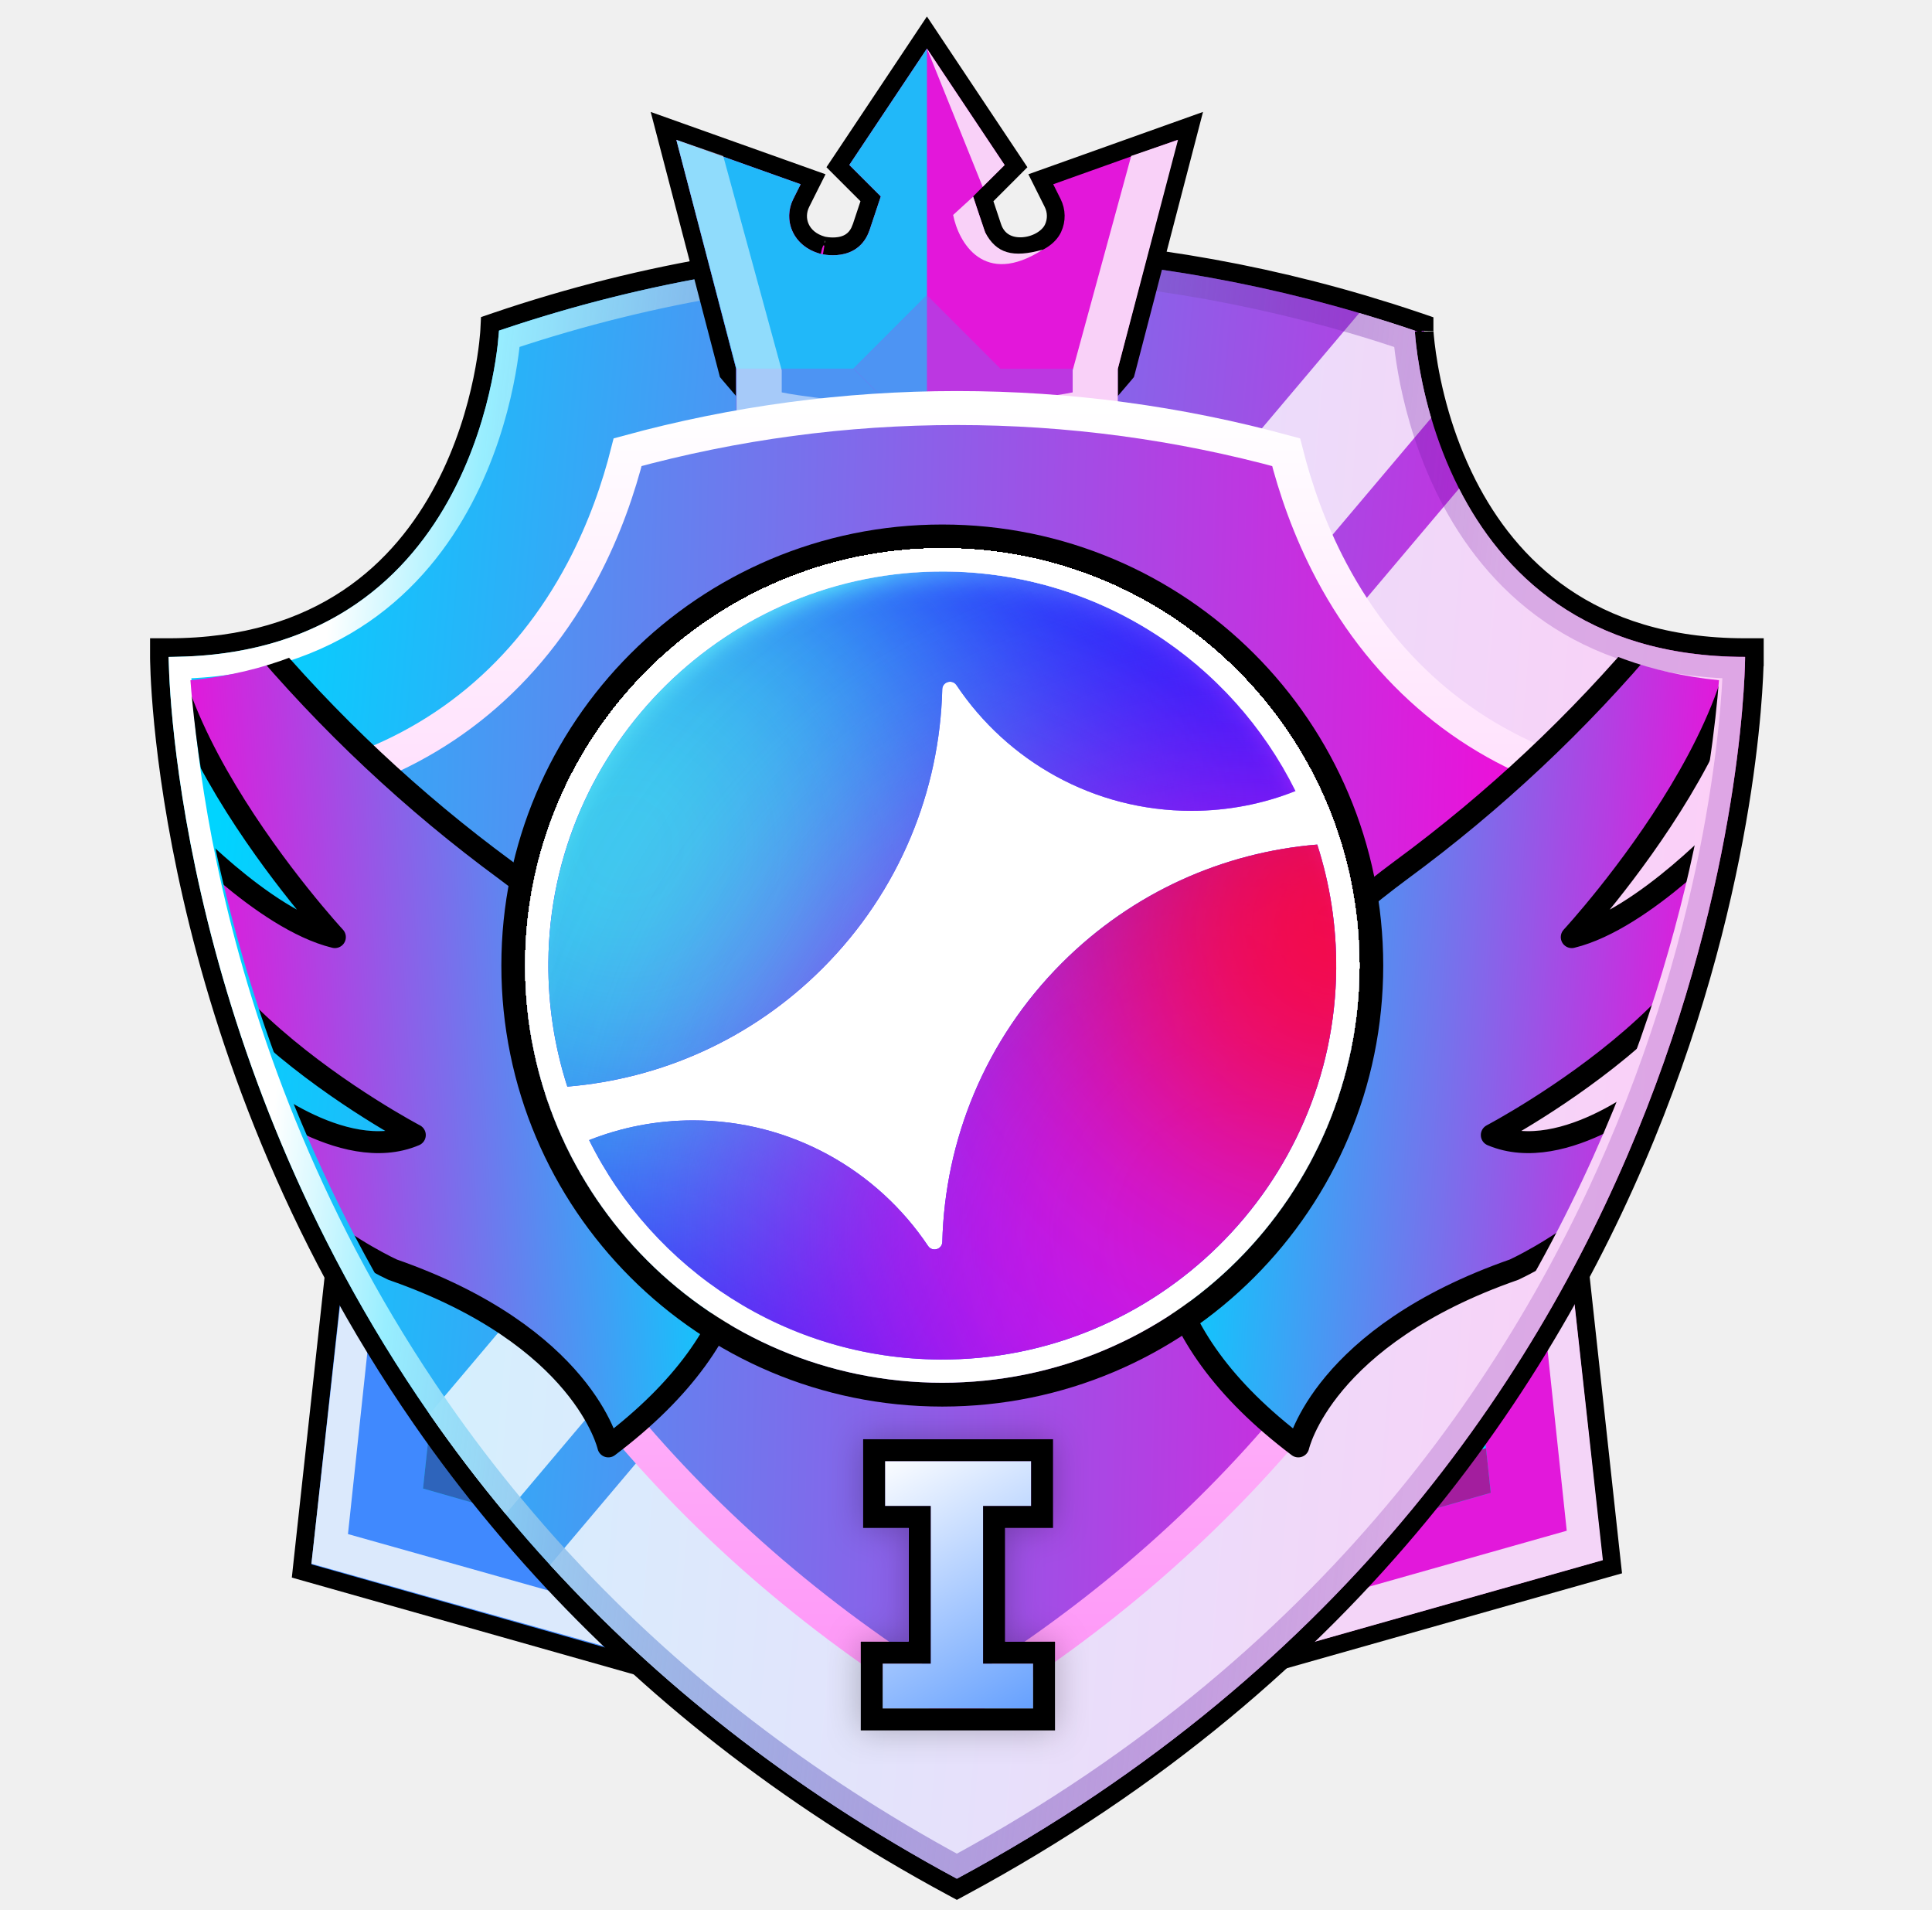
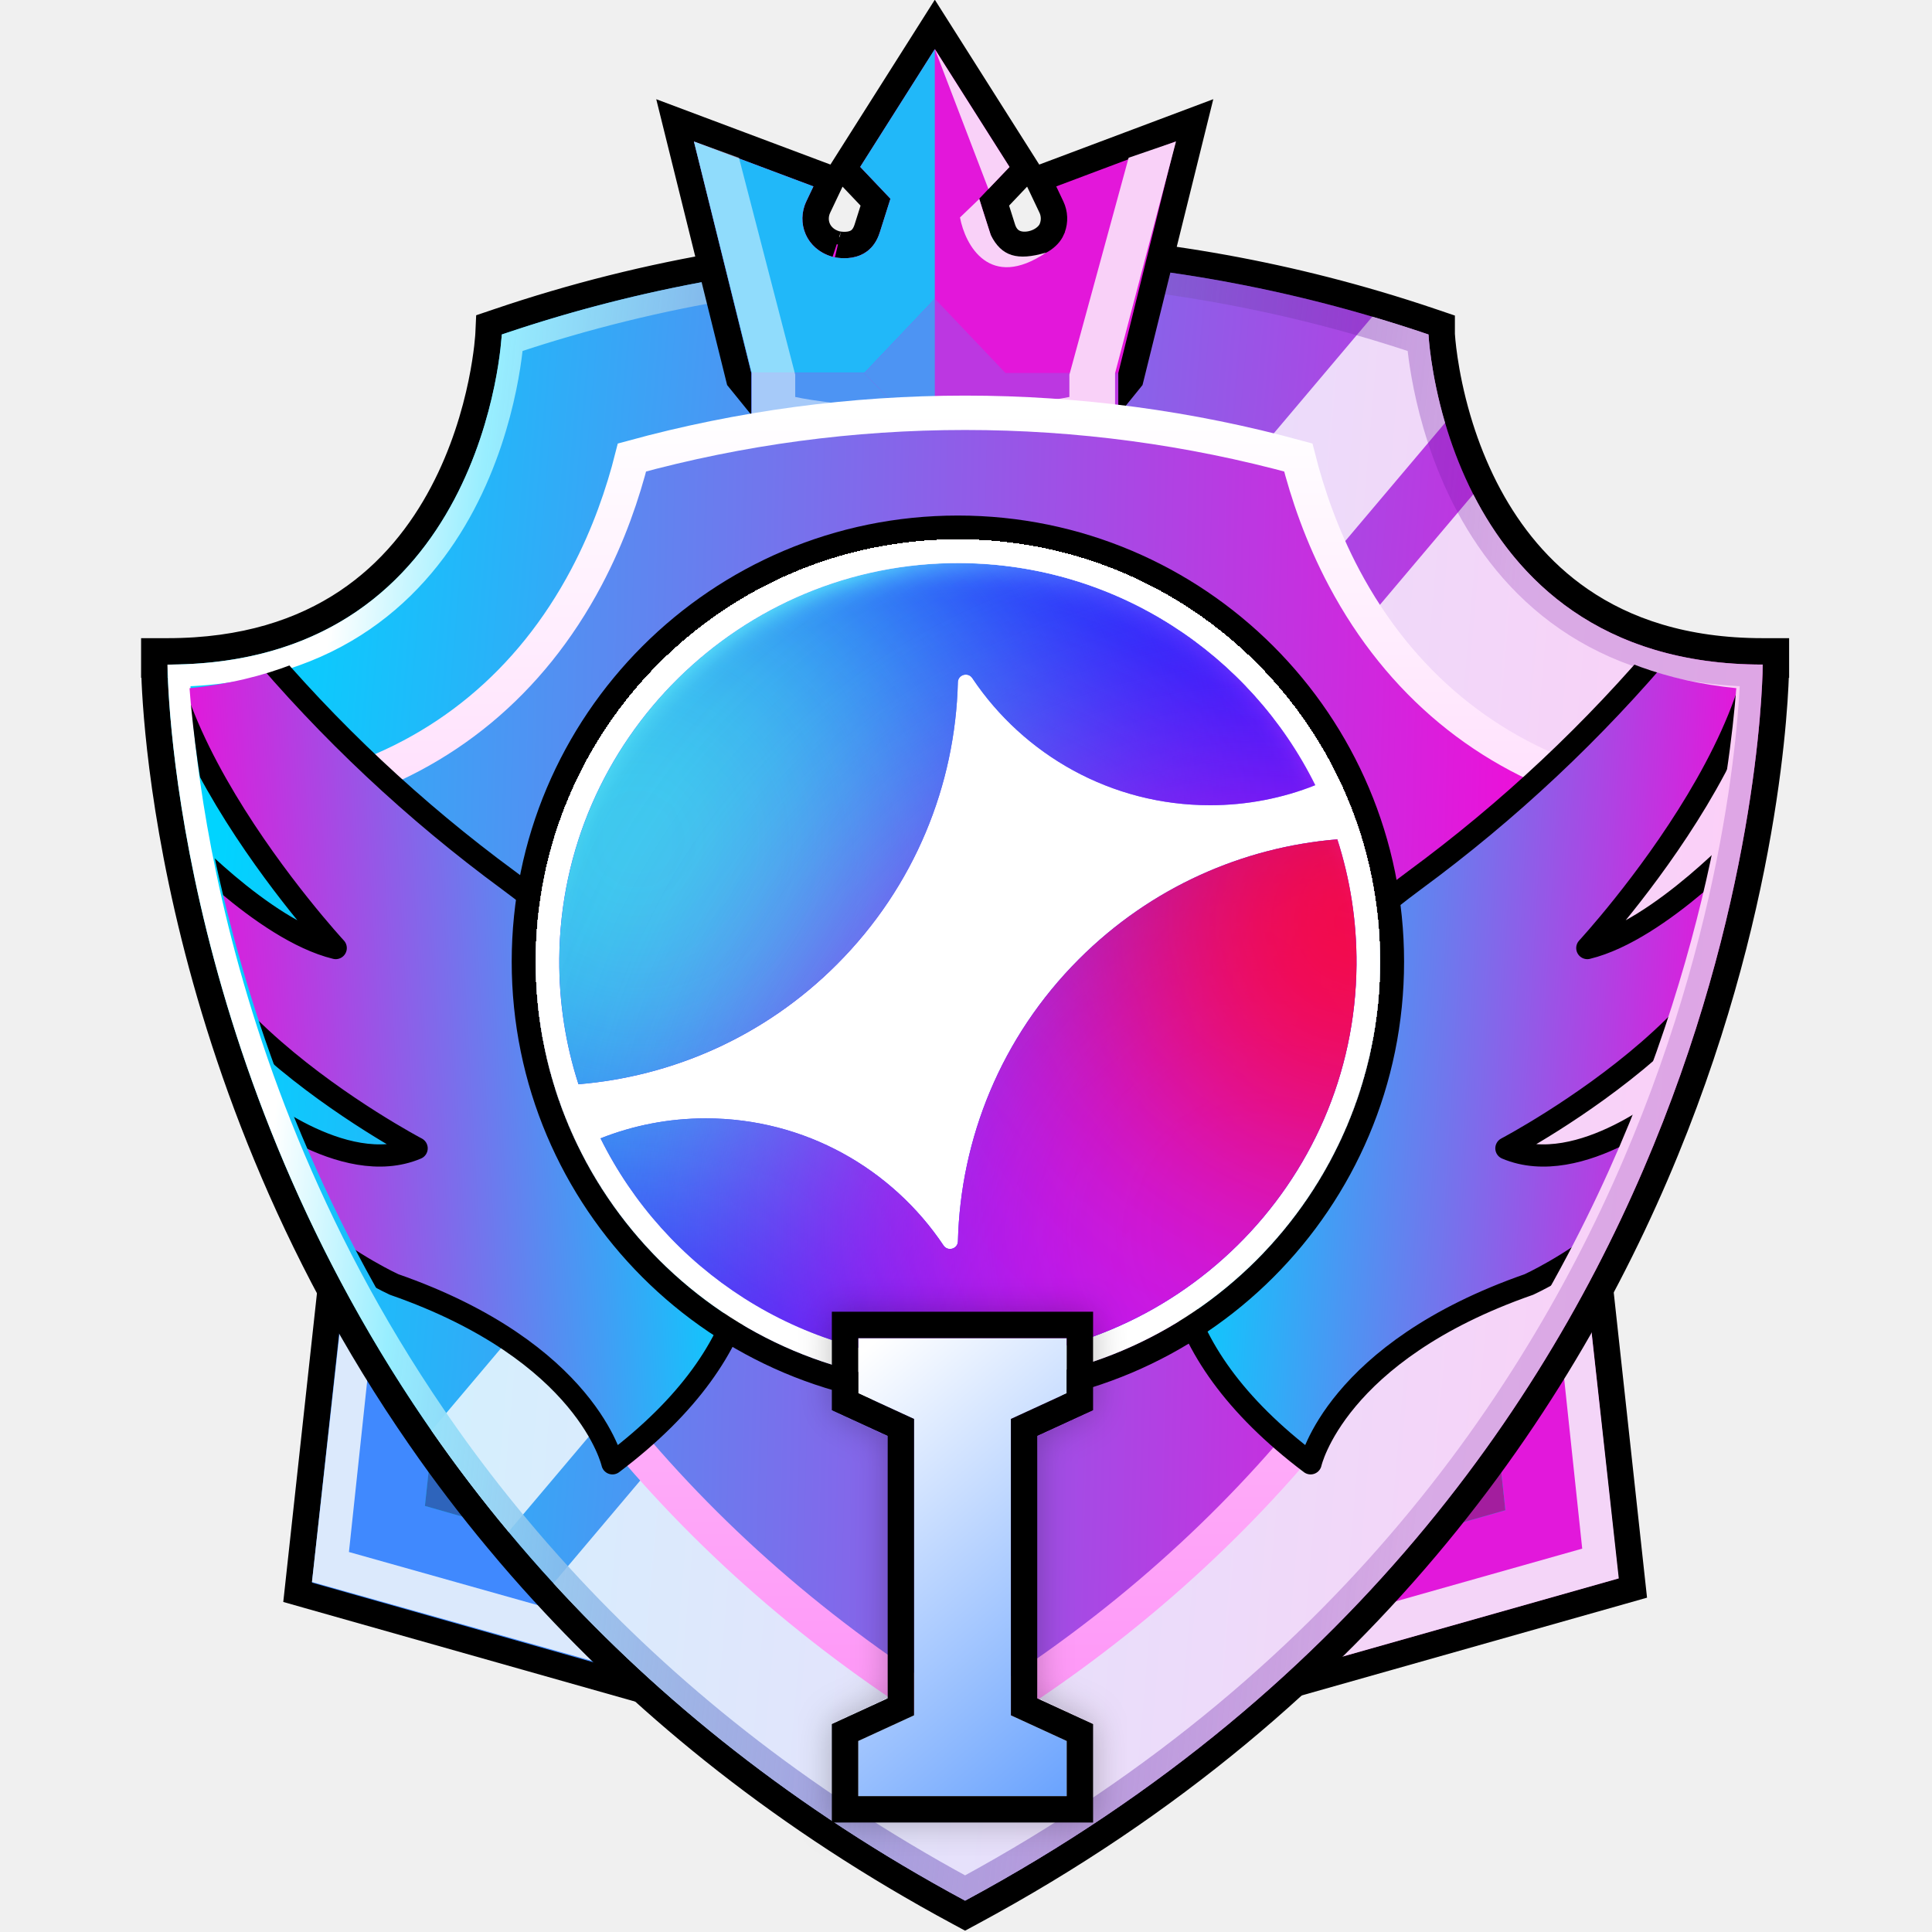
- <svg xmlns="http://www.w3.org/2000/svg" width="85" height="84" viewBox="0 0 85 84" fill="none">
-   <path d="M42.496 13.141L41.852 13.656L17.295 33.277L17.166 33.38L17.148 33.544L13.306 68.767L13.27 69.101L13.592 69.192L41.991 77.232L42.496 77.376V13.141Z" fill="#4089FE" stroke="black" stroke-width="0.794" />
-   <path d="M42.099 45.924V19.659L21.79 36.049L20.724 45.924H42.099Z" fill="#4089FE" />
-   <path d="M42.099 72.189V45.924H20.724L18.611 65.475L42.099 72.189Z" fill="url(#paint0_linear_2432_2505)" />
-   <path d="M18.823 63.51L42.099 70.224V72.189L18.611 65.475L18.823 63.51Z" fill="#2E64BB" />
-   <path d="M15.309 67.478L16.299 58.199L15.115 56.048L13.701 68.781L27.9 72.782L25.377 70.313L15.309 67.478Z" fill="#DBE9FC" />
-   <path d="M41.704 12.954L42.349 13.469L66.905 33.09L67.034 33.194L67.052 33.358L70.894 68.58L70.931 68.914L70.608 69.005L42.209 77.045L41.704 77.189V12.954Z" fill="#E218DB" stroke="black" stroke-width="0.794" />
-   <path d="M42.101 46.111V19.846L62.411 36.236L63.477 46.111H42.101Z" fill="#E218DB" />
-   <path d="M42.1 72.376V46.111H63.476L65.588 65.662L42.1 72.376Z" fill="url(#paint1_linear_2432_2505)" />
-   <path d="M65.376 63.697L42.1 70.411V72.376L65.588 65.662L65.376 63.697Z" fill="#A31E9E" />
-   <path d="M68.93 67.332L67.95 58.111L69.121 55.973L70.52 68.626L56.473 72.603L58.969 70.149L68.93 67.332Z" fill="#F4D5F8" />
-   <path d="M62.655 14.543C62.656 14.514 62.728 16.126 63.358 18.27C63.636 19.213 64.024 20.258 64.557 21.306C65.467 23.092 66.801 24.883 68.76 26.229C70.715 27.571 73.312 28.485 76.777 28.485H77.186V28.895H76.777L77.186 28.895V28.924C77.186 28.942 77.186 28.969 77.186 29.003C77.184 29.072 77.182 29.174 77.178 29.307C77.169 29.573 77.152 29.963 77.118 30.466C77.05 31.471 76.913 32.926 76.641 34.727C76.095 38.331 75.004 43.33 72.823 48.914C68.461 60.087 59.734 73.608 42.292 82.998L42.098 83.103L41.904 82.998C34.412 78.963 28.522 74.164 23.899 69.114V69.113C23.225 68.378 22.569 67.626 21.932 66.859C20.742 65.433 19.617 63.956 18.561 62.432C12.786 54.116 9.899 45.739 8.456 39.441C7.734 36.292 7.373 33.661 7.192 31.814C7.102 30.892 7.057 30.165 7.034 29.667C7.023 29.418 7.018 29.227 7.015 29.097C7.013 29.032 7.012 28.982 7.012 28.948V28.895V28.895V28.485H7.421C14.175 28.485 17.684 25.009 19.526 21.527C20.453 19.777 20.958 18.023 21.231 16.703C21.368 16.044 21.446 15.495 21.49 15.113C21.512 14.922 21.525 14.773 21.533 14.673L21.543 14.531V14.524L21.557 14.245L21.82 14.155C28.345 11.936 35.198 10.804 42.099 10.805C48.102 10.805 54.106 11.661 59.919 13.376L61.152 13.753C61.562 13.883 61.971 14.017 62.378 14.155L62.655 14.25V14.543Z" fill="url(#paint2_linear_2432_2505)" stroke="black" stroke-width="0.819" />
-   <path d="M62.966 18.385L22.247 66.598C21.065 65.181 19.947 63.713 18.898 62.198L59.803 13.769C60.623 14.01 61.437 14.268 62.246 14.543C62.246 14.543 62.323 16.198 62.966 18.385ZM76.777 28.895C76.777 28.895 76.777 63.967 42.098 82.637C34.647 78.624 28.795 73.855 24.202 68.838L64.192 21.491C66.057 25.153 69.695 28.895 76.777 28.895Z" fill="white" fill-opacity="0.8" />
-   <path d="M42.099 11.697C48.017 11.697 53.937 12.542 59.667 14.232C60.379 14.442 61.086 14.666 61.789 14.901C61.846 15.519 62.019 16.876 62.503 18.521C62.793 19.508 63.199 20.606 63.761 21.711C64.72 23.594 66.144 25.514 68.254 26.964C70.271 28.35 72.892 29.286 76.282 29.369C76.273 29.621 76.257 29.969 76.228 30.405C76.161 31.389 76.027 32.819 75.758 34.595C75.22 38.146 74.144 43.078 71.992 48.589C67.709 59.558 59.163 72.822 42.098 82.087C35.265 78.376 29.798 74.028 25.427 69.442L24.558 68.512C23.893 67.787 23.247 67.045 22.618 66.289L22.617 66.288C21.445 64.882 20.336 63.426 19.294 61.924V61.923L18.769 61.154C13.423 53.209 10.706 45.264 9.326 39.242C8.614 36.135 8.259 33.541 8.081 31.727C7.992 30.821 7.948 30.109 7.926 29.626C7.921 29.532 7.919 29.446 7.916 29.369C14.744 29.201 18.395 25.572 20.314 21.945C21.291 20.1 21.821 18.259 22.105 16.884C22.248 16.195 22.33 15.62 22.377 15.215C22.391 15.095 22.399 14.99 22.407 14.901C28.75 12.78 35.401 11.697 42.099 11.697Z" stroke="url(#paint3_linear_2432_2505)" stroke-width="0.966" />
-   <path d="M40.456 1.918L37.041 7.04L36.863 7.306L37.09 7.533L38.304 8.746L37.894 9.978L37.812 10.179C37.6 10.609 37.255 10.763 36.928 10.815C36.526 10.879 36.172 10.78 36.206 10.792L36.197 10.788L36.188 10.786C35.215 10.516 34.901 9.629 35.25 8.929L35.575 8.279L35.773 7.885L35.356 7.736L29.889 5.788L29.193 5.54L29.38 6.255L32.007 16.316L32.029 16.402L32.087 16.471L33.379 17.985L33.496 18.122H48.066L48.184 17.985L49.476 16.471L49.533 16.402L49.557 16.315L52.178 6.254L52.364 5.539L51.669 5.787L46.206 7.737L45.791 7.885L46.313 8.929C46.488 9.28 46.495 9.683 46.331 10.038L46.29 10.116C46.067 10.501 45.546 10.797 44.978 10.827C44.402 10.857 43.88 10.608 43.67 9.978L43.26 8.746L44.699 7.306L44.522 7.04L41.106 1.918L40.781 1.43L40.456 1.918Z" fill="#E317DA" stroke="black" stroke-width="0.781" />
-   <path d="M41.934 9.455L42.816 8.649C42.861 8.802 43.029 9.294 43.344 10.223C43.833 11.144 44.553 11.355 45.877 10.981C43.29 12.646 42.17 10.658 41.934 9.455Z" fill="#F9D1F8" />
-   <path d="M44.201 7.261L40.784 2.138L43.234 8.22L44.201 7.261Z" fill="#F9D1F8" />
-   <path d="M32.385 16.217L29.758 6.156L35.225 8.104L34.9 8.755C34.437 9.683 34.883 10.829 36.083 11.162C36.098 11.167 37.759 11.613 38.264 10.102L38.75 8.641L37.366 7.256L40.781 2.135V17.509H33.676L32.385 16.217Z" fill="#21B8F9" />
-   <path d="M40.781 16.217H49.178V19.447H32.384V16.217H40.781Z" fill="#BC37E1" />
-   <path d="M40.781 16.217H32.385V19.447H40.781V16.217Z" fill="#4D94F3" />
-   <path d="M44.014 16.216L40.785 12.987L37.556 16.216L40.785 19.445L44.014 16.216Z" fill="#BC37E1" />
-   <path d="M40.781 12.987V19.446L37.552 16.217L40.781 12.987Z" fill="#4D94F3" />
-   <path d="M32.407 16.229L29.758 6.15L31.818 6.859L34.393 16.29V17.259C35.2 17.431 36.818 17.587 38.226 17.825C35.885 17.983 33.593 18.209 32.407 18.426V16.229Z" fill="white" fill-opacity="0.5" />
-   <path d="M49.178 16.229L51.828 6.15L49.768 6.859L47.193 16.29V17.259C46.386 17.431 44.767 17.587 43.36 17.825C45.7 17.983 47.993 18.209 49.178 18.426V16.229Z" fill="#F9D1F8" />
-   <path d="M42.098 75.032C36.258 71.514 31.221 67.209 27.095 62.206C23.293 57.594 20.237 52.369 18.014 46.675C16.16 41.928 15.162 37.491 14.657 34.23C19.408 32.815 23.202 29.693 25.633 25.1C26.607 23.26 27.224 21.434 27.614 19.89C32.329 18.601 37.186 17.948 42.098 17.948C47.011 17.948 51.869 18.601 56.584 19.891C56.977 21.446 57.599 23.285 58.581 25.133C61.011 29.705 64.796 32.815 69.532 34.228C69.042 37.446 68.046 42.012 66.02 47.088C63.775 52.712 60.714 57.871 56.921 62.423C52.829 67.334 47.853 71.565 42.098 75.032Z" fill="url(#paint4_linear_2432_2505)" stroke="url(#paint5_linear_2432_2505)" stroke-width="1.495" />
-   <mask id="mask0_2432_2505" style="mask-type:alpha" maskUnits="userSpaceOnUse" x="8" y="11" width="68" height="71">
-     <path d="M42.002 11.815C47.956 11.815 53.91 12.665 59.673 14.365L59.674 14.366C60.089 14.488 60.504 14.614 60.916 14.745C61.034 15.539 61.237 16.592 61.584 17.773C61.905 18.861 62.355 20.079 62.982 21.312V21.314C64.053 23.416 65.668 25.609 68.094 27.276C70.098 28.653 72.583 29.618 75.628 29.921C75.553 30.869 75.424 32.144 75.192 33.681C74.651 37.252 73.567 42.221 71.399 47.774C67.148 58.661 58.732 71.793 42.002 81.111C34.979 77.198 29.427 72.62 25.039 67.826L24.541 67.275C24.047 66.723 23.562 66.161 23.089 65.591L23.086 65.588C21.907 64.175 20.792 62.71 19.744 61.199L19.744 61.198L19.214 60.424C13.835 52.428 11.098 44.426 9.707 38.357C8.99 35.227 8.632 32.62 8.455 30.807C8.423 30.487 8.399 30.191 8.378 29.922C15.08 29.256 18.86 25.406 20.888 21.575C21.978 19.515 22.561 17.477 22.874 15.968C22.968 15.512 23.037 15.1 23.09 14.745C29.198 12.804 35.58 11.815 42.002 11.815Z" fill="url(#paint6_linear_2432_2505)" />
-   </mask>
-   <g mask="url(#mask0_2432_2505)">
-     <path d="M76.028 23.637C76.028 23.637 74.717 25.465 72.71 27.881C69.449 31.777 65.731 35.267 61.637 38.275C55.986 42.467 43.806 53.573 57.12 63.622C57.12 63.622 58.192 58.782 66.613 55.847C66.613 55.847 73.941 52.499 73.002 47.746C73.002 47.746 68.846 51.29 65.633 49.927C65.633 49.927 78.639 43.1 76.188 36.245C76.188 36.245 72.343 40.444 69.151 41.22C69.151 41.22 79.593 29.932 76.028 23.637Z" fill="url(#paint7_linear_2432_2505)" stroke="black" stroke-width="0.966" stroke-linejoin="round" />
-     <path d="M7.856 23.637C7.856 23.637 9.166 25.465 11.174 27.881C14.435 31.777 18.153 35.267 22.246 38.275C27.898 42.467 40.078 53.573 26.764 63.622C26.764 63.622 25.692 58.782 17.271 55.847C17.271 55.847 9.943 52.499 10.882 47.746C10.882 47.746 15.038 51.29 18.25 49.927C18.25 49.927 5.245 43.1 7.696 36.245C7.696 36.245 11.541 40.444 14.733 41.22C14.733 41.22 4.291 29.932 7.856 23.637Z" fill="url(#paint8_linear_2432_2505)" stroke="black" stroke-width="0.966" stroke-linejoin="round" />
-     <rect x="22.582" y="23.596" width="37.75" height="37.75" rx="18.875" stroke="black" stroke-width="1.049" />
-     <g filter="url(#filter0_i_2432_2505)">
-       <circle cx="41.457" cy="42.471" r="18.351" fill="white" />
-       <path d="M41.373 59.801C50.887 59.846 58.711 52.128 58.787 42.613C58.802 40.706 58.508 38.869 57.954 37.149C53.857 37.488 49.855 39.223 46.721 42.357C43.323 45.755 41.569 50.174 41.458 54.626C41.45 54.96 41.017 55.082 40.831 54.806C38.601 51.474 34.804 49.281 30.494 49.281C28.879 49.281 27.335 49.588 25.919 50.149C28.739 55.845 34.596 59.769 41.373 59.801Z" fill="#1812FF" />
-       <path d="M41.456 30.32C41.464 29.987 41.897 29.864 42.082 30.14C44.312 33.472 48.109 35.666 52.42 35.666C54.036 35.666 55.58 35.357 56.996 34.796C54.178 29.097 48.319 25.172 41.541 25.139C32.025 25.093 24.2 32.816 24.125 42.332C24.111 44.239 24.405 46.078 24.96 47.797C29.055 47.458 33.058 45.724 36.191 42.589C39.589 39.191 41.344 34.772 41.456 30.32Z" fill="#1812FF" />
-       <mask id="mask1_2432_2505" style="mask-type:alpha" maskUnits="userSpaceOnUse" x="24" y="25" width="35" height="35">
-         <path d="M41.373 59.801C50.887 59.846 58.711 52.128 58.787 42.613C58.802 40.706 58.508 38.869 57.954 37.149C53.857 37.488 49.855 39.223 46.721 42.357C43.323 45.755 41.569 50.174 41.458 54.626C41.45 54.96 41.017 55.082 40.831 54.806C38.601 51.474 34.804 49.281 30.494 49.281C28.879 49.281 27.335 49.588 25.919 50.149C28.739 55.845 34.596 59.769 41.373 59.801Z" fill="#1812FF" />
-         <path d="M41.456 30.32C41.464 29.987 41.897 29.864 42.082 30.14C44.312 33.472 48.109 35.666 52.42 35.666C54.036 35.666 55.58 35.357 56.996 34.796C54.178 29.097 48.319 25.172 41.541 25.139C32.025 25.093 24.2 32.816 24.125 42.332C24.111 44.239 24.405 46.078 24.96 47.797C29.055 47.458 33.058 45.724 36.191 42.589C39.589 39.191 41.344 34.772 41.456 30.32Z" fill="#1812FF" />
-       </mask>
-       <g mask="url(#mask1_2432_2505)">
-         <g filter="url(#filter1_f_2432_2505)">
-           <path d="M27.521 54.834C37.255 54.834 45.145 46.916 45.145 37.149C45.145 27.382 37.255 19.464 27.521 19.464C17.787 19.464 9.896 27.382 9.896 37.149C9.896 46.916 17.787 54.834 27.521 54.834Z" fill="#3CD1EE" />
+ <svg xmlns="http://www.w3.org/2000/svg" width="256" height="256" viewBox="0 0 256 256" fill="none">
+   <g clip-path="url(#clip0_2484_2533)">
+     <path d="M129.636 38.926L126.794 41.196L51.955 100.994L51.387 101.448L51.307 102.172L39.596 209.518L39.435 210.988L40.859 211.392L127.409 235.894L129.636 236.525V38.926Z" fill="#4089FE" stroke="black" stroke-width="3.5" />
+     <path d="M127.883 139.958V59.914L65.988 109.865L62.739 139.958H127.883Z" fill="#4089FE" />
+     <path d="M127.885 220.003V139.959H62.741L56.303 199.544L127.885 220.003Z" fill="url(#paint0_linear_2484_2533)" />
+     <path d="M56.949 193.555L127.885 214.015V220.003L56.303 199.544L56.949 193.555Z" fill="#2E64BB" />
+     <path d="M46.236 205.648L49.254 177.368L45.646 170.812L41.336 209.618L84.611 221.814L76.922 214.287L46.236 205.648Z" fill="#DBE9FC" />
+     <path d="M126.14 38.357L128.982 40.627L203.82 100.425L204.389 100.879L204.468 101.603L216.179 208.948L216.34 210.419L214.916 210.823L128.366 235.324L126.14 235.955V38.357Z" fill="#E218DB" stroke="black" stroke-width="3.5" />
+     <path d="M127.889 140.528V60.484L189.785 110.435L193.033 140.528H127.889Z" fill="#E218DB" />
+     <path d="M127.888 220.573V140.528H193.032L199.469 200.113L127.888 220.573Z" fill="url(#paint1_linear_2484_2533)" />
+     <path d="M198.824 194.125L127.888 214.585V220.573L199.469 200.113L198.824 194.125Z" fill="#A31E9E" />
+     <path d="M209.651 205.202L206.665 177.099L210.235 170.584L214.498 209.147L171.688 221.266L179.294 213.786L209.651 205.202Z" fill="#F4D5F8" />
+     <path d="M191.032 44.322C191.047 44.477 191.304 49.244 193.155 55.538L193.485 56.621C194.293 59.178 195.364 61.938 196.77 64.704L197.3 65.713C200.025 70.76 203.902 75.732 209.418 79.521C215.285 83.552 223.102 86.31 233.568 86.31H235.318V88.06H233.568L235.318 88.063V88.087C235.318 88.102 235.317 88.124 235.317 88.152C235.317 88.208 235.316 88.29 235.314 88.396C235.311 88.609 235.304 88.923 235.291 89.332C235.264 90.148 235.212 91.345 235.107 92.883C234.898 95.96 234.48 100.405 233.646 105.912C231.979 116.923 228.649 132.192 221.987 149.253C208.658 183.389 181.992 224.702 128.709 253.388L127.879 253.835L127.05 253.388C104.165 241.064 86.173 226.405 72.047 210.973V210.972C69.986 208.724 67.981 206.427 66.033 204.084V204.083C62.399 199.726 58.962 195.212 55.733 190.554V190.553C38.089 165.146 29.271 139.553 24.862 120.314C22.657 110.692 21.553 102.652 21.001 97.007C20.724 94.185 20.586 91.96 20.516 90.435C20.482 89.673 20.464 89.085 20.455 88.685C20.451 88.485 20.448 88.332 20.447 88.227C20.447 88.175 20.446 88.135 20.446 88.107V88.062C20.446 88.061 20.446 88.06 22.196 88.06H20.446V86.31H22.196C42.56 86.31 53.097 75.853 58.644 65.373C61.439 60.093 62.967 54.793 63.794 50.801C64.206 48.809 64.442 47.153 64.575 46.002C64.641 45.426 64.681 44.978 64.705 44.677C64.717 44.527 64.724 44.414 64.728 44.34C64.731 44.304 64.732 44.277 64.733 44.26C64.734 44.252 64.734 44.246 64.734 44.243V44.241L64.789 43.049L65.919 42.666C85.856 35.885 106.795 32.424 127.88 32.425C146.223 32.425 164.57 35.043 182.333 40.284H182.332C184.853 41.026 187.357 41.82 189.845 42.666L191.032 43.069V44.322Z" fill="url(#paint2_linear_2484_2533)" stroke="black" stroke-width="3.5" />
+     <path d="M191.477 56.032L67.379 202.965C63.778 198.647 60.373 194.173 57.173 189.557L181.839 41.962C184.336 42.698 186.818 43.484 189.283 44.322C189.283 44.322 189.516 49.364 191.477 56.032ZM233.569 88.06C233.569 88.06 233.569 194.947 127.88 251.847C105.172 239.618 87.336 225.082 73.339 209.792L195.212 65.498C200.897 76.656 211.983 88.06 233.569 88.06Z" fill="white" fill-opacity="0.8" />
+     <path d="M127.88 35.647C145.917 35.647 163.956 38.221 181.421 43.374H181.422C183.59 44.012 185.746 44.691 187.889 45.408C188.063 47.287 188.588 51.426 190.064 56.447V56.448C190.949 59.455 192.187 62.799 193.899 66.166V66.167C196.824 71.906 201.163 77.759 207.594 82.176C213.741 86.4 221.726 89.256 232.058 89.51C232.031 90.277 231.984 91.338 231.893 92.665C231.689 95.662 231.281 100.019 230.462 105.43C228.823 116.254 225.545 131.284 218.986 148.081C205.933 181.511 179.889 221.936 127.881 250.172C105.653 238.101 88.168 223.812 74.424 208.797H74.423C72.397 206.587 70.426 204.328 68.51 202.024L68.509 202.022L67.177 200.408C64.094 196.626 61.16 192.727 58.382 188.719L58.381 188.718L57.573 187.547C40.755 162.942 32.276 138.243 28.003 119.594C25.833 110.124 24.748 102.221 24.207 96.694C23.936 93.931 23.801 91.761 23.734 90.289C23.721 90.003 23.711 89.744 23.703 89.511C44.515 89.001 55.642 77.933 61.492 66.879C64.469 61.255 66.08 55.647 66.948 51.455C67.383 49.356 67.633 47.603 67.775 46.37C67.817 46.002 67.85 45.679 67.875 45.408C87.201 38.945 107.47 35.646 127.88 35.647Z" stroke="url(#paint3_linear_2484_2533)" stroke-width="2.943" />
+     <path d="M122.391 5.568L112.504 21.178L111.775 22.33L112.713 23.319L116.01 26.79L114.912 30.258H114.913C114.645 31.105 114.259 31.579 113.899 31.864C113.525 32.16 113.08 32.329 112.602 32.409C111.579 32.581 110.672 32.305 110.844 32.365L110.801 32.351L110.758 32.338C108.355 31.635 107.527 29.322 108.423 27.433L109.365 25.449L110.182 23.729L108.399 23.06L92.569 17.121L89.455 15.953L90.255 19.181L97.861 49.845L97.954 50.223L98.199 50.526L101.94 55.14L102.465 55.788H145.275L145.8 55.14L149.54 50.526L149.785 50.222L149.879 49.844L157.47 19.179L158.269 15.95L155.155 17.12L139.341 23.062L137.56 23.73L138.376 25.45L139.317 27.432C139.731 28.306 139.772 29.307 139.434 30.208L139.362 30.387V30.388C138.899 31.447 137.528 32.355 135.985 32.44C134.589 32.515 133.352 31.914 132.826 30.257L131.731 26.789L135.026 23.319L135.965 22.33L135.236 21.178L125.348 5.568L123.869 3.234L122.391 5.568Z" fill="#E317DA" stroke="black" stroke-width="3.5" />
+     <path d="M127.204 28.814L129.76 26.358C129.89 26.826 130.377 28.323 131.288 31.154C132.705 33.961 134.788 34.604 138.622 33.464C131.132 38.541 127.89 32.479 127.204 28.814Z" fill="#F9D1F8" />
+     <path d="M133.769 22.128L123.876 6.517L130.97 25.05L133.769 22.128Z" fill="#F9D1F8" />
+     <path d="M99.557 49.423L91.952 18.76L107.782 24.698L106.84 26.682C105.498 29.509 106.791 33.001 110.264 34.017C110.308 34.033 115.118 35.392 116.579 30.786L117.987 26.334L113.98 22.114L123.867 6.505V53.36H103.297L99.557 49.423Z" fill="#21B8F9" />
+     <path d="M123.869 49.423H148.179V59.265H99.558V49.423H123.869Z" fill="#BC37E1" />
+     <path d="M123.867 49.423H99.557V59.265H123.867V49.423Z" fill="#4D94F3" />
+     <path d="M133.226 49.421L123.877 39.58L114.528 49.421L123.877 59.262L133.226 49.421Z" fill="#BC37E1" />
+     <path d="M123.867 39.58V59.264L114.517 49.422L123.867 39.58Z" fill="#4D94F3" />
+     <path d="M99.624 49.458L91.952 18.744L97.916 20.902L105.372 49.645V52.6C107.709 53.122 112.395 53.598 116.469 54.323C109.693 54.804 103.055 55.495 99.624 56.154V49.458Z" fill="white" fill-opacity="0.5" />
+     <path d="M147.752 49.458L155.828 18.744L149.55 20.902L141.701 49.645V52.6C139.241 53.122 134.309 53.598 130.02 54.323C137.152 54.804 144.14 55.495 147.752 56.154V49.458Z" fill="#F9D1F8" />
+     <path d="M127.883 228.669C110.085 217.948 94.734 204.827 82.158 189.579C70.571 175.525 61.258 159.601 54.482 142.248C48.832 127.779 45.792 114.259 44.253 104.32C58.732 100.008 70.295 90.493 77.702 76.496C80.671 70.888 82.551 65.324 83.741 60.618C98.109 56.687 112.913 54.697 127.883 54.697C142.855 54.697 157.66 56.687 172.03 60.62C173.228 65.358 175.123 70.964 178.117 76.596C185.522 90.528 197.056 100.006 211.489 104.313C209.997 114.12 206.962 128.037 200.787 143.505C193.946 160.644 184.617 176.369 173.057 190.242C160.587 205.207 145.422 218.102 127.883 228.669Z" fill="url(#paint4_linear_2484_2533)" stroke="url(#paint5_linear_2484_2533)" stroke-width="4.555" />
+     <mask id="mask0_2484_2533" style="mask-type:alpha" maskUnits="userSpaceOnUse" x="25" y="36" width="206" height="212">
+       <path d="M127.59 36.008C145.732 36.008 163.878 38.597 181.442 43.779L181.445 43.782C182.711 44.155 183.974 44.538 185.232 44.937C185.591 47.355 186.21 50.566 187.268 54.164C188.244 57.479 189.617 61.193 191.528 64.951V64.957C194.793 71.364 199.714 78.047 207.108 83.127C213.215 87.322 220.788 90.263 230.067 91.187C229.84 94.076 229.447 97.963 228.738 102.647C227.091 113.529 223.787 128.671 217.179 145.597C204.223 178.776 178.575 218.796 127.59 247.195C106.183 235.269 89.264 221.316 75.892 206.708L74.373 205.03C72.867 203.345 71.392 201.634 69.948 199.897L69.939 199.888C66.346 195.579 62.948 191.116 59.756 186.51L59.753 186.507L58.139 184.148C41.744 159.779 33.403 135.394 29.164 116.897C26.979 107.358 25.89 99.414 25.349 93.887C25.253 92.911 25.179 92.01 25.115 91.19C45.539 89.162 57.06 77.428 63.24 65.753C66.563 59.474 68.341 53.263 69.293 48.663C69.581 47.274 69.79 46.018 69.951 44.937C88.568 39.021 108.015 36.007 127.59 36.008Z" fill="url(#paint6_linear_2484_2533)" />
+     </mask>
+     <g mask="url(#mask0_2484_2533)">
+       <path d="M231.287 72.036C231.287 72.036 227.292 77.606 221.174 84.971C211.235 96.843 199.905 107.478 187.429 116.648C170.205 129.422 133.086 163.27 173.661 193.896C173.661 193.896 176.929 179.143 202.592 170.2C202.592 170.2 224.925 159.996 222.064 145.513C222.064 145.513 209.398 156.312 199.607 152.159C199.607 152.159 239.244 131.351 231.775 110.461C231.775 110.461 220.056 123.256 210.328 125.621C210.328 125.621 242.149 91.221 231.287 72.036Z" fill="url(#paint7_linear_2484_2533)" stroke="black" stroke-width="2.943" stroke-linejoin="round" />
+       <path d="M23.525 72.036C23.525 72.036 27.52 77.606 33.638 84.971C43.577 96.843 54.907 107.478 67.383 116.648C84.607 129.422 121.726 163.27 81.151 193.896C81.151 193.896 77.883 179.143 52.22 170.2C52.22 170.2 29.887 159.996 32.748 145.513C32.748 145.513 45.414 156.312 55.205 152.159C55.205 152.159 15.568 131.351 23.038 110.461C23.038 110.461 34.757 123.256 44.484 125.621C44.484 125.621 12.663 91.221 23.525 72.036Z" fill="url(#paint8_linear_2484_2533)" stroke="black" stroke-width="2.943" stroke-linejoin="round" />
+       <rect x="69.402" y="69.91" width="115.047" height="115.047" rx="57.523" stroke="black" stroke-width="3.196" />
+       <g filter="url(#filter0_i_2484_2533)">
+         <circle cx="126.926" cy="127.433" r="55.926" fill="white" />
+         <path d="M126.672 180.252C155.667 180.389 179.509 156.865 179.742 127.868C179.787 122.054 178.891 116.457 177.202 111.216C164.717 112.249 152.522 117.536 142.971 127.088C132.614 137.445 127.269 150.91 126.929 164.479C126.904 165.496 125.585 165.869 125.021 165.027C118.224 154.873 106.651 148.188 93.515 148.188C88.594 148.188 83.888 149.126 79.573 150.836C88.166 168.193 106.017 180.152 126.672 180.252Z" fill="#1812FF" />
+         <path d="M126.924 90.404C126.949 89.388 128.268 89.014 128.833 89.857C135.629 100.01 147.202 106.695 160.338 106.695C165.264 106.695 169.969 105.754 174.284 104.044C165.695 86.678 147.841 74.715 127.182 74.615C98.182 74.474 74.336 98.01 74.108 127.011C74.062 132.825 74.958 138.427 76.651 143.668C89.132 142.635 101.331 137.348 110.879 127.796C121.235 117.438 126.584 103.973 126.924 90.404Z" fill="#1812FF" />
+         <mask id="mask1_2484_2533" style="mask-type:alpha" maskUnits="userSpaceOnUse" x="74" y="74" width="106" height="107">
+           <path d="M126.674 180.252C155.669 180.389 179.511 156.866 179.743 127.869C179.789 122.055 178.893 116.457 177.204 111.217C164.719 112.25 152.524 117.536 142.972 127.089C132.616 137.445 127.271 150.911 126.931 164.48C126.906 165.497 125.587 165.87 125.022 165.027C118.226 154.874 106.653 148.189 93.516 148.189C88.595 148.189 83.89 149.127 79.575 150.836C88.168 168.194 106.018 180.152 126.674 180.252Z" fill="#1812FF" />
+           <path d="M126.926 90.405C126.951 89.388 128.27 89.015 128.834 89.857C135.631 100.011 147.203 106.696 160.34 106.696C165.266 106.696 169.971 105.754 174.286 104.045C165.697 86.679 147.843 74.716 127.183 74.616C98.184 74.475 74.338 98.011 74.109 127.012C74.064 132.826 74.96 138.427 76.653 143.668C89.134 142.635 101.333 137.349 110.881 127.796C121.237 117.439 126.586 103.974 126.926 90.405Z" fill="#1812FF" />
+         </mask>
+         <g mask="url(#mask1_2484_2533)">
+           <g filter="url(#filter1_f_2484_2533)">
+             <path d="M84.454 165.113C114.119 165.113 138.167 140.983 138.167 111.217C138.167 81.45 114.119 57.32 84.454 57.32C54.79 57.32 30.742 81.45 30.742 111.217C30.742 140.983 54.79 165.113 84.454 165.113Z" fill="#3CD1EE" />
+           </g>
+           <g filter="url(#filter2_f_2484_2533)">
+             <path d="M167.204 224.763C201.109 224.763 228.595 197.182 228.595 163.161C228.595 129.139 201.109 101.559 167.204 101.559C133.298 101.559 105.812 129.139 105.812 163.161C105.812 197.182 133.298 224.763 167.204 224.763Z" fill="#CB19EA" />
+           </g>
        </g>
-         <g filter="url(#filter2_f_2432_2505)">
-           <path d="M54.672 74.406C65.798 74.406 74.817 65.356 74.817 54.193C74.817 43.03 65.798 33.98 54.672 33.98C43.547 33.98 34.528 43.03 34.528 54.193C34.528 65.356 43.547 74.406 54.672 74.406Z" fill="#CB19EA" />
-         </g>
-       </g>
-       <mask id="mask2_2432_2505" style="mask-type:alpha" maskUnits="userSpaceOnUse" x="25" y="37" width="34" height="23">
-         <path d="M41.373 59.801C50.887 59.846 58.711 52.128 58.787 42.613C58.802 40.706 58.508 38.869 57.954 37.149C53.857 37.488 49.855 39.223 46.721 42.357C43.323 45.756 41.569 50.174 41.458 54.626C41.45 54.96 41.017 55.082 40.831 54.806C38.601 51.474 34.804 49.281 30.494 49.281C28.879 49.281 27.335 49.588 25.919 50.149C28.739 55.845 34.596 59.769 41.373 59.801Z" fill="#1812FF" />
-       </mask>
-       <g mask="url(#mask2_2432_2505)">
-         <g filter="url(#filter3_f_2432_2505)">
-           <path d="M48.212 40.733C48.212 46.816 52.915 51.748 58.716 51.748C64.517 51.748 69.22 46.816 69.22 40.733C69.22 34.649 64.517 29.717 58.716 29.717C52.915 29.717 48.212 34.649 48.212 40.733Z" fill="#FF0833" />
+         <mask id="mask2_2484_2533" style="mask-type:alpha" maskUnits="userSpaceOnUse" x="79" y="111" width="101" height="70">
+           <path d="M126.675 180.252C155.67 180.389 179.512 156.866 179.744 127.869C179.79 122.055 178.894 116.457 177.205 111.217C164.72 112.25 152.525 117.536 142.973 127.089C132.616 137.446 127.272 150.911 126.932 164.48C126.907 165.497 125.588 165.87 125.023 165.028C118.226 154.874 106.654 148.189 93.517 148.189C88.596 148.189 83.891 149.127 79.576 150.836C88.169 168.194 106.019 180.153 126.675 180.252Z" fill="#1812FF" />
+         </mask>
+         <g mask="url(#mask2_2484_2533)">
+           <g filter="url(#filter3_f_2484_2533)">
+             <path d="M147.517 122.137C147.517 140.678 161.849 155.708 179.528 155.708C197.208 155.708 211.54 140.678 211.54 122.137C211.54 103.596 197.208 88.566 179.528 88.566C161.849 88.566 147.517 103.596 147.517 122.137Z" fill="#FF0833" />
+           </g>
        </g>
      </g>
    </g>
-   </g>
-   <g filter="url(#filter4_d_2432_2505)">
-     <mask id="path-38-outside-1_2432_2505" maskUnits="userSpaceOnUse" x="37.733" y="63.149" width="9" height="13" fill="black">
-       <rect fill="white" x="37.733" y="63.149" width="9" height="13" />
-       <path d="M38.834 75.149V73.176H40.947V66.243H38.938V64.27H45.365V66.243H43.252V73.176H45.452V75.149H38.834Z" />
-     </mask>
-     <path d="M38.834 75.149V73.176H40.947V66.243H38.938V64.27H45.365V66.243H43.252V73.176H45.452V75.149H38.834Z" fill="url(#paint9_linear_2432_2505)" />
-     <path d="M38.834 75.149H37.868V76.115H38.834V75.149ZM38.834 73.176V72.21H37.868V73.176H38.834ZM40.947 73.176V74.141H41.912V73.176H40.947ZM40.947 66.243H41.912V65.277H40.947V66.243ZM38.938 66.243H37.972V67.209H38.938V66.243ZM38.938 64.27V63.304H37.972V64.27H38.938ZM45.365 64.27H46.33V63.304H45.365V64.27ZM45.365 66.243V67.209H46.33V66.243H45.365ZM43.252 66.243V65.277H42.286V66.243H43.252ZM43.252 73.176H42.286V74.141H43.252V73.176ZM45.452 73.176H46.418V72.21H45.452V73.176ZM45.452 75.149V76.115H46.418V75.149H45.452ZM38.834 75.149H39.799V73.176H38.834H37.868V75.149H38.834ZM38.834 73.176V74.141H40.947V73.176V72.21H38.834V73.176ZM40.947 73.176H41.912V66.243H40.947H39.981V73.176H40.947ZM40.947 66.243V65.277H38.938V66.243V67.209H40.947V66.243ZM38.938 66.243H39.904V64.27H38.938H37.972V66.243H38.938ZM38.938 64.27V65.235H45.365V64.27V63.304H38.938V64.27ZM45.365 64.27H44.399V66.243H45.365H46.33V64.27H45.365ZM45.365 66.243V65.277H43.252V66.243V67.209H45.365V66.243ZM43.252 66.243H42.286V73.176H43.252H44.218V66.243H43.252ZM43.252 73.176V74.141H45.452V73.176V72.21H43.252V73.176ZM45.452 73.176H44.486V75.149H45.452H46.418V73.176H45.452ZM45.452 75.149V74.183H38.834V75.149V76.115H45.452V75.149Z" fill="black" mask="url(#path-38-outside-1_2432_2505)" />
+     <g filter="url(#filter4_d_2484_2533)">
+       <mask id="path-38-outside-1_2484_2533" maskUnits="userSpaceOnUse" x="110" y="173" width="35" height="69" fill="black">
+         <rect fill="white" x="110" y="173" width="35" height="69" />
+         <path d="M141.345 238H113.72V230.69L121.115 227.29V188.02L113.72 184.62V177.31H141.345V184.62L133.95 188.02V227.29L141.345 230.69V238Z" />
+       </mask>
+       <path d="M141.345 238H113.72V230.69L121.115 227.29V188.02L113.72 184.62V177.31H141.345V184.62L133.95 188.02V227.29L141.345 230.69V238Z" fill="url(#paint9_linear_2484_2533)" />
+       <path d="M141.345 238V241.5H144.845V238H141.345ZM113.72 238H110.22V241.5H113.72V238ZM113.72 230.69L112.258 227.51L110.22 228.447V230.69H113.72ZM121.115 227.29L122.577 230.47L124.615 229.533V227.29H121.115ZM121.115 188.02H124.615V185.777L122.577 184.84L121.115 188.02ZM113.72 184.62H110.22V186.863L112.258 187.8L113.72 184.62ZM113.72 177.31V173.81H110.22V177.31H113.72ZM141.345 177.31H144.845V173.81H141.345V177.31ZM141.345 184.62L142.807 187.8L144.845 186.863V184.62H141.345ZM133.95 188.02L132.488 184.84L130.45 185.777V188.02H133.95ZM133.95 227.29H130.45V229.533L132.488 230.47L133.95 227.29ZM141.345 230.69H144.845V228.447L142.807 227.51L141.345 230.69ZM141.345 238V234.5H113.72V238V241.5H141.345V238ZM113.72 238H117.22V230.69H113.72H110.22V238H113.72ZM113.72 230.69L115.182 233.87L122.577 230.47L121.115 227.29L119.653 224.11L112.258 227.51L113.72 230.69ZM121.115 227.29H124.615V188.02H121.115H117.615V227.29H121.115ZM121.115 188.02L122.577 184.84L115.182 181.44L113.72 184.62L112.258 187.8L119.653 191.2L121.115 188.02ZM113.72 184.62H117.22V177.31H113.72H110.22V184.62H113.72ZM113.72 177.31V180.81H141.345V177.31V173.81H113.72V177.31ZM141.345 177.31H137.845V184.62H141.345H144.845V177.31H141.345ZM141.345 184.62L139.883 181.44L132.488 184.84L133.95 188.02L135.412 191.2L142.807 187.8L141.345 184.62ZM133.95 188.02H130.45V227.29H133.95H137.45V188.02H133.95ZM133.95 227.29L132.488 230.47L139.883 233.87L141.345 230.69L142.807 227.51L135.412 224.11L133.95 227.29ZM141.345 230.69H137.845V238H141.345H144.845V230.69H141.345Z" fill="black" mask="url(#path-38-outside-1_2484_2533)" />
+     </g>
  </g>
  <defs>
-     <filter id="filter0_i_2432_2505" x="23.106" y="24.12" width="36.701" height="37.925" filterUnits="userSpaceOnUse" color-interpolation-filters="sRGB">
+     <filter id="filter0_i_2484_2533" x="71" y="71.508" width="111.851" height="115.58" filterUnits="userSpaceOnUse" color-interpolation-filters="sRGB">
      <feFlood flood-opacity="0" result="BackgroundImageFix" />
      <feBlend mode="normal" in="SourceGraphic" in2="BackgroundImageFix" result="shape" />
      <feColorMatrix in="SourceAlpha" type="matrix" values="0 0 0 0 0 0 0 0 0 0 0 0 0 0 0 0 0 0 127 0" result="hardAlpha" />
-       <feOffset dy="1.223" />
-       <feGaussianBlur stdDeviation="0.612" />
+       <feOffset dy="3.728" />
+       <feGaussianBlur stdDeviation="1.864" />
      <feComposite in2="hardAlpha" operator="arithmetic" k2="-1" k3="1" />
      <feColorMatrix type="matrix" values="0 0 0 0 1 0 0 0 0 1 0 0 0 0 1 0 0 0 1 0" />
-       <feBlend mode="overlay" in2="shape" result="effect1_innerShadow_2432_2505" />
+       <feBlend mode="overlay" in2="shape" result="effect1_innerShadow_2484_2533" />
    </filter>
-     <filter id="filter1_f_2432_2505" x="-4.546" y="5.022" width="64.134" height="64.255" filterUnits="userSpaceOnUse" color-interpolation-filters="sRGB">
+     <filter id="filter1_f_2484_2533" x="-13.274" y="13.305" width="195.456" height="195.824" filterUnits="userSpaceOnUse" color-interpolation-filters="sRGB">
      <feFlood flood-opacity="0" result="BackgroundImageFix" />
      <feBlend mode="normal" in="SourceGraphic" in2="BackgroundImageFix" result="shape" />
-       <feGaussianBlur stdDeviation="7.221" result="effect1_foregroundBlur_2432_2505" />
+       <feGaussianBlur stdDeviation="22.008" result="effect1_foregroundBlur_2484_2533" />
    </filter>
-     <filter id="filter2_f_2432_2505" x="20.086" y="19.537" width="69.173" height="69.311" filterUnits="userSpaceOnUse" color-interpolation-filters="sRGB">
+     <filter id="filter2_f_2484_2533" x="61.796" y="57.543" width="210.814" height="211.235" filterUnits="userSpaceOnUse" color-interpolation-filters="sRGB">
      <feFlood flood-opacity="0" result="BackgroundImageFix" />
      <feBlend mode="normal" in="SourceGraphic" in2="BackgroundImageFix" result="shape" />
-       <feGaussianBlur stdDeviation="7.221" result="effect1_foregroundBlur_2432_2505" />
+       <feGaussianBlur stdDeviation="22.008" result="effect1_foregroundBlur_2484_2533" />
    </filter>
-     <filter id="filter3_f_2432_2505" x="36.658" y="18.163" width="44.116" height="45.139" filterUnits="userSpaceOnUse" color-interpolation-filters="sRGB">
+     <filter id="filter3_f_2484_2533" x="112.304" y="53.354" width="134.449" height="137.567" filterUnits="userSpaceOnUse" color-interpolation-filters="sRGB">
      <feFlood flood-opacity="0" result="BackgroundImageFix" />
      <feBlend mode="normal" in="SourceGraphic" in2="BackgroundImageFix" result="shape" />
-       <feGaussianBlur stdDeviation="5.777" result="effect1_foregroundBlur_2432_2505" />
+       <feGaussianBlur stdDeviation="17.606" result="effect1_foregroundBlur_2484_2533" />
    </filter>
-     <filter id="filter4_d_2432_2505" x="36.413" y="61.849" width="11.46" height="15.722" filterUnits="userSpaceOnUse" color-interpolation-filters="sRGB">
+     <filter id="filter4_d_2484_2533" x="105.785" y="169.375" width="43.495" height="76.56" filterUnits="userSpaceOnUse" color-interpolation-filters="sRGB">
      <feFlood flood-opacity="0" result="BackgroundImageFix" />
      <feColorMatrix in="SourceAlpha" type="matrix" values="0 0 0 0 0 0 0 0 0 0 0 0 0 0 0 0 0 0 127 0" result="hardAlpha" />
      <feOffset />
-       <feGaussianBlur stdDeviation="0.728" />
+       <feGaussianBlur stdDeviation="2.217" />
      <feComposite in2="hardAlpha" operator="out" />
      <feColorMatrix type="matrix" values="0 0 0 0 0 0 0 0 0 0 0 0 0 0 0 0 0 0 0.25 0" />
-       <feBlend mode="normal" in2="BackgroundImageFix" result="effect1_dropShadow_2432_2505" />
-       <feBlend mode="normal" in="SourceGraphic" in2="effect1_dropShadow_2432_2505" result="shape" />
+       <feBlend mode="normal" in2="BackgroundImageFix" result="effect1_dropShadow_2484_2533" />
+       <feBlend mode="normal" in="SourceGraphic" in2="effect1_dropShadow_2484_2533" result="shape" />
    </filter>
-     <linearGradient id="paint0_linear_2432_2505" x1="19.724" y1="67.832" x2="43.73" y2="65.908" gradientUnits="userSpaceOnUse">
+     <linearGradient id="paint0_linear_2484_2533" x1="59.693" y1="206.728" x2="132.855" y2="200.864" gradientUnits="userSpaceOnUse">
      <stop stop-color="#00D4FF" />
      <stop offset="1" stop-color="#FF00D6" />
    </linearGradient>
-     <linearGradient id="paint1_linear_2432_2505" x1="64.476" y1="68.019" x2="40.469" y2="66.095" gradientUnits="userSpaceOnUse">
+     <linearGradient id="paint1_linear_2484_2533" x1="196.08" y1="207.297" x2="122.918" y2="201.433" gradientUnits="userSpaceOnUse">
      <stop stop-color="#00D4FF" />
      <stop offset="1" stop-color="#FF00D6" />
    </linearGradient>
-     <linearGradient id="paint2_linear_2432_2505" x1="10.705" y1="23.059" x2="81.512" y2="29.222" gradientUnits="userSpaceOnUse">
+     <linearGradient id="paint2_linear_2484_2533" x1="32.205" y1="70.276" x2="247.997" y2="89.057" gradientUnits="userSpaceOnUse">
      <stop stop-color="#00D4FF" />
      <stop offset="1" stop-color="#FF00D6" />
    </linearGradient>
-     <linearGradient id="paint3_linear_2432_2505" x1="14.657" y1="25.204" x2="65.681" y2="30.863" gradientUnits="userSpaceOnUse">
+     <linearGradient id="paint3_linear_2484_2533" x1="44.249" y1="76.812" x2="199.75" y2="94.06" gradientUnits="userSpaceOnUse">
      <stop stop-color="white" />
      <stop offset="0.116" stop-color="#98EEFF" />
      <stop offset="1" stop-color="#690099" stop-opacity="0.2" />
    </linearGradient>
-     <linearGradient id="paint4_linear_2432_2505" x1="1.671" y1="14.066" x2="71.314" y2="15.797" gradientUnits="userSpaceOnUse">
+     <linearGradient id="paint4_linear_2484_2533" x1="4.677" y1="42.868" x2="216.921" y2="48.143" gradientUnits="userSpaceOnUse">
      <stop stop-color="#00D4FF" />
      <stop offset="0.836" stop-color="#CF28DE" />
      <stop offset="1" stop-color="#FF00D6" />
    </linearGradient>
-     <linearGradient id="paint5_linear_2432_2505" x1="42.094" y1="75.032" x2="42.094" y2="17.948" gradientUnits="userSpaceOnUse">
+     <linearGradient id="paint5_linear_2484_2533" x1="127.871" y1="228.669" x2="127.871" y2="54.697" gradientUnits="userSpaceOnUse">
      <stop stop-color="#FE95F7" />
      <stop offset="1" stop-color="white" />
    </linearGradient>
-     <linearGradient id="paint6_linear_2432_2505" x1="42.004" y1="9.826" x2="42.004" y2="83.381" gradientUnits="userSpaceOnUse">
+     <linearGradient id="paint6_linear_2484_2533" x1="127.593" y1="29.946" x2="127.593" y2="254.113" gradientUnits="userSpaceOnUse">
      <stop stop-color="#F9D026" />
      <stop offset="1" stop-color="#F7A12F" />
    </linearGradient>
-     <linearGradient id="paint7_linear_2432_2505" x1="52.332" y1="30.268" x2="78.632" y2="31.781" gradientUnits="userSpaceOnUse">
+     <linearGradient id="paint7_linear_2484_2533" x1="159.069" y1="92.246" x2="239.223" y2="96.855" gradientUnits="userSpaceOnUse">
      <stop stop-color="#00D4FF" />
      <stop offset="1" stop-color="#FF00D6" />
    </linearGradient>
-     <linearGradient id="paint8_linear_2432_2505" x1="31.552" y1="30.268" x2="5.251" y2="31.781" gradientUnits="userSpaceOnUse">
+     <linearGradient id="paint8_linear_2484_2533" x1="95.743" y1="92.246" x2="15.589" y2="96.855" gradientUnits="userSpaceOnUse">
      <stop stop-color="#00D4FF" />
      <stop offset="1" stop-color="#FF00D6" />
    </linearGradient>
-     <linearGradient id="paint9_linear_2432_2505" x1="47.675" y1="77.576" x2="39.608" y2="63.508" gradientUnits="userSpaceOnUse">
+     <linearGradient id="paint9_linear_2484_2533" x1="148.556" y1="254.782" x2="96.778" y2="193.993" gradientUnits="userSpaceOnUse">
      <stop stop-color="#4089FE" />
      <stop offset="1" stop-color="white" />
    </linearGradient>
+     <clipPath id="clip0_2484_2533">
+       <rect width="256" height="256" fill="white" />
+     </clipPath>
  </defs>
</svg>
